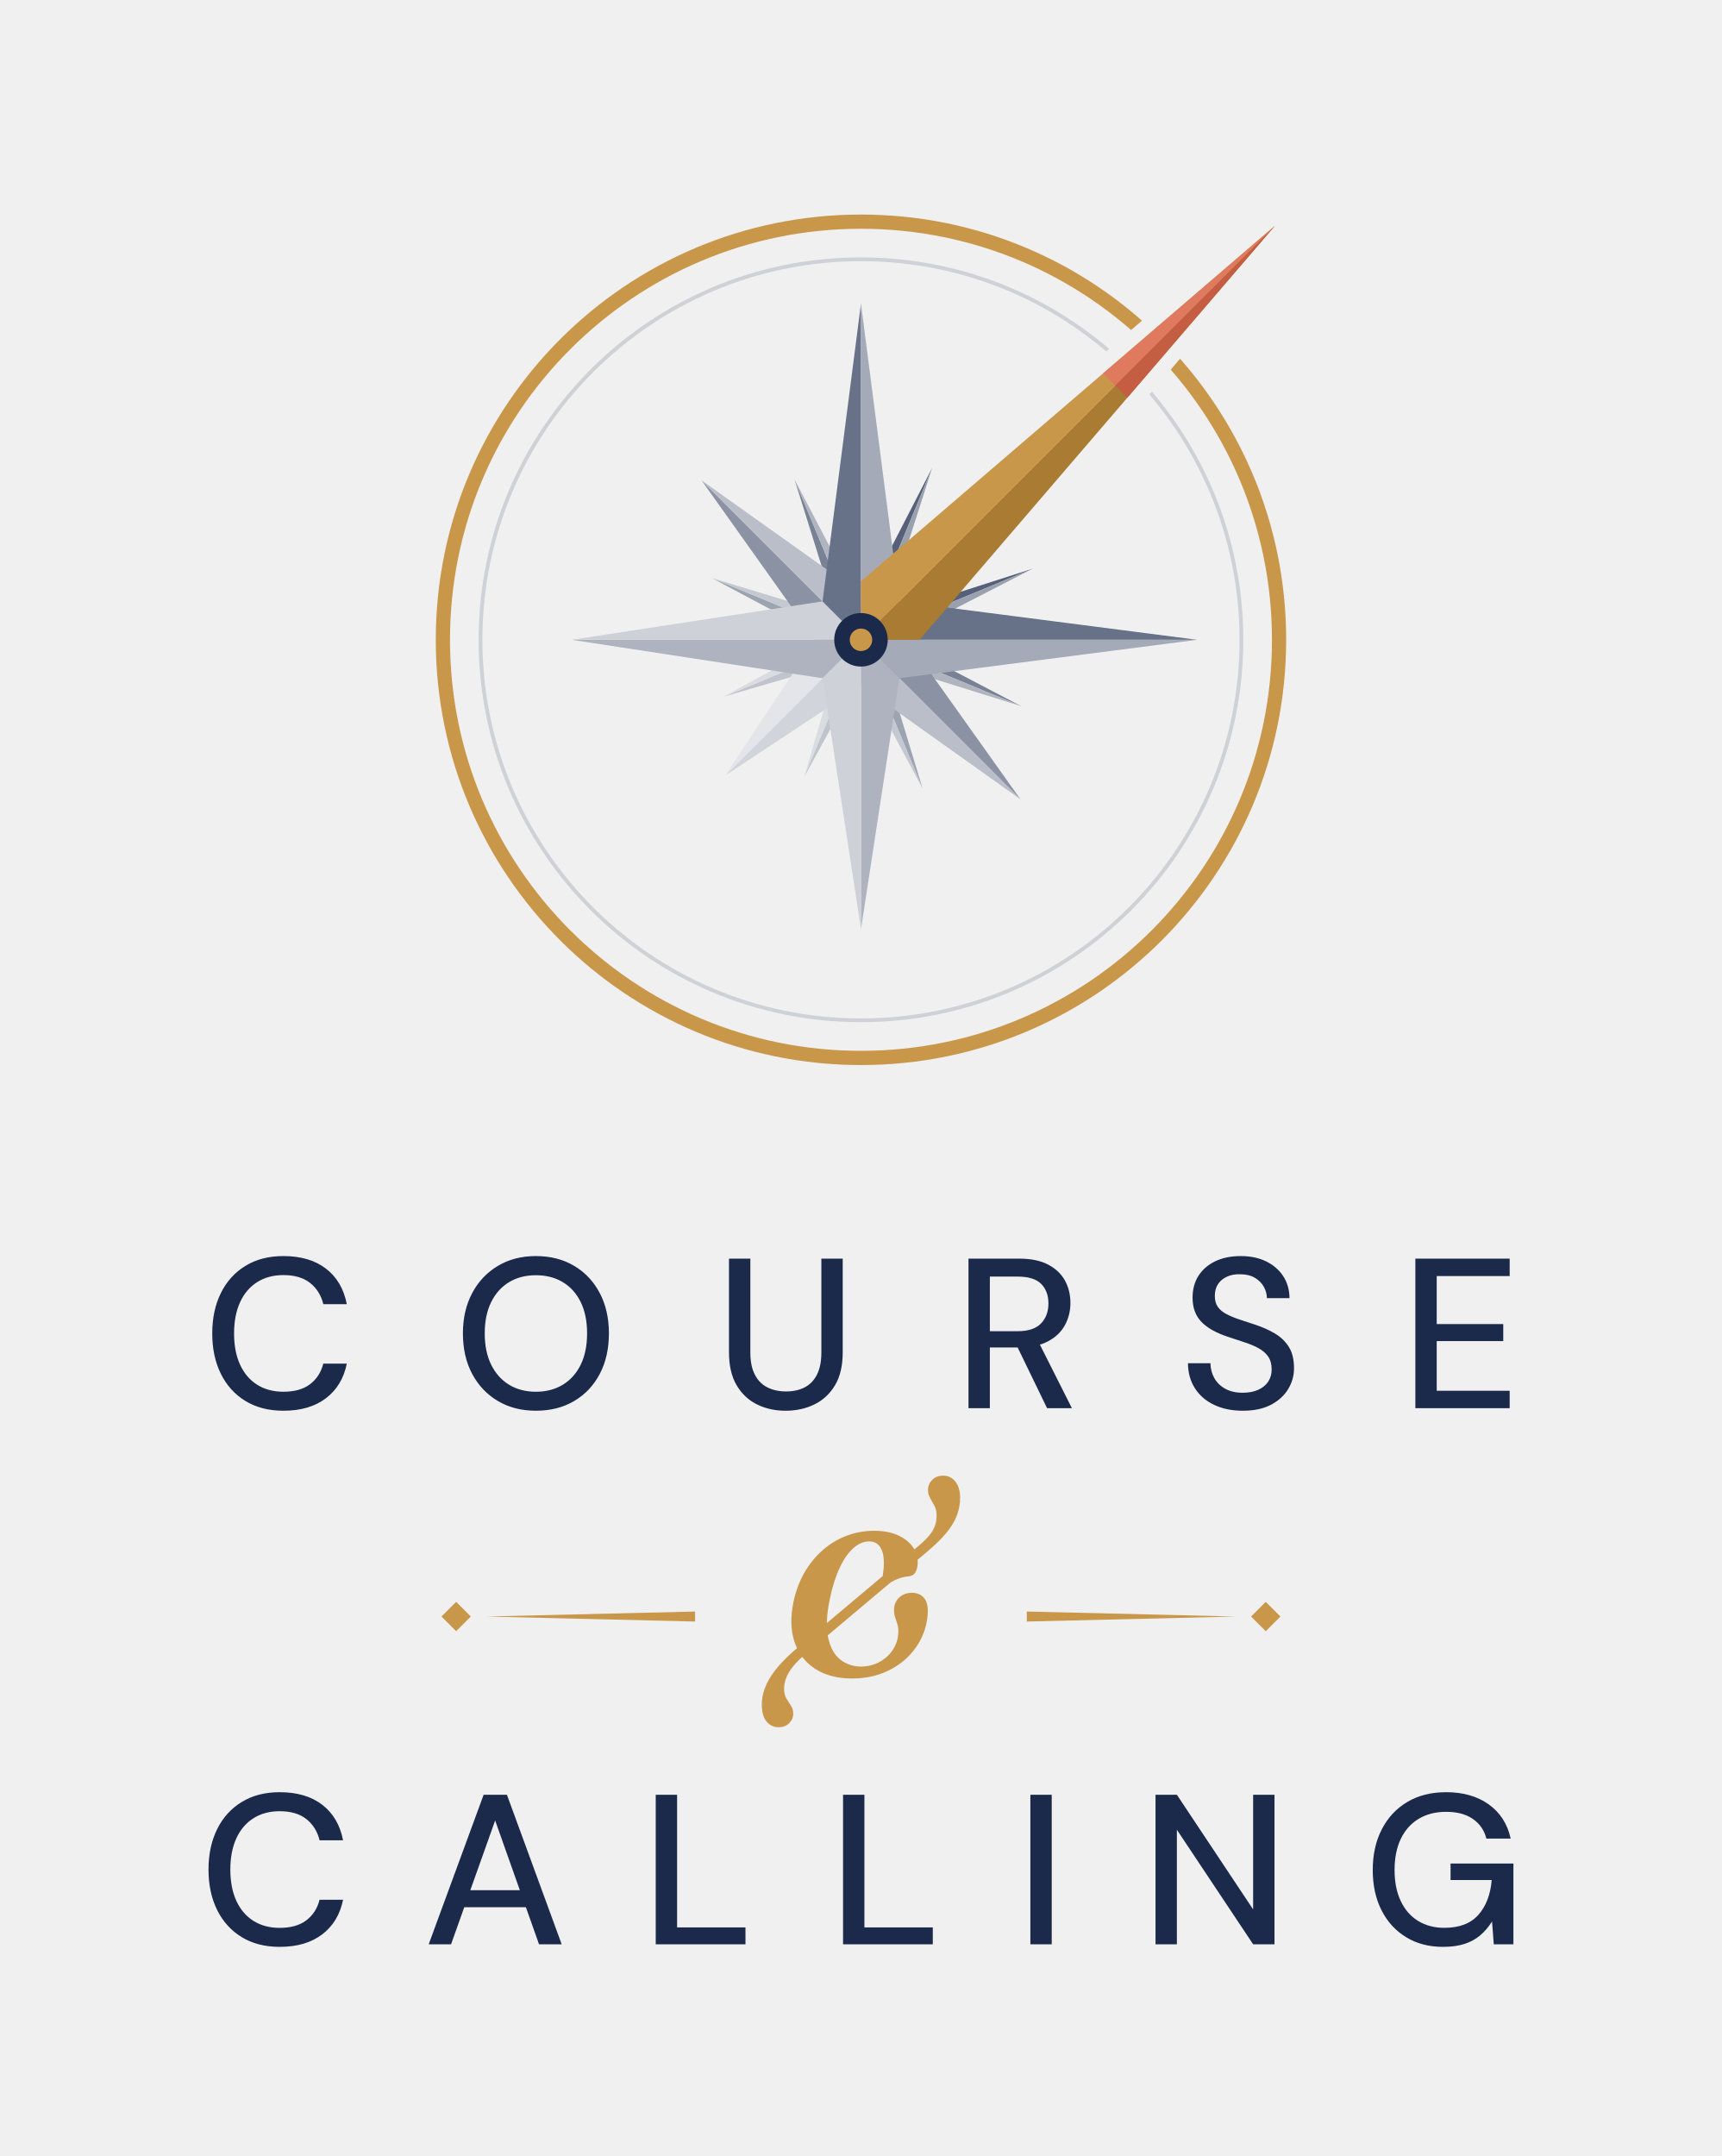
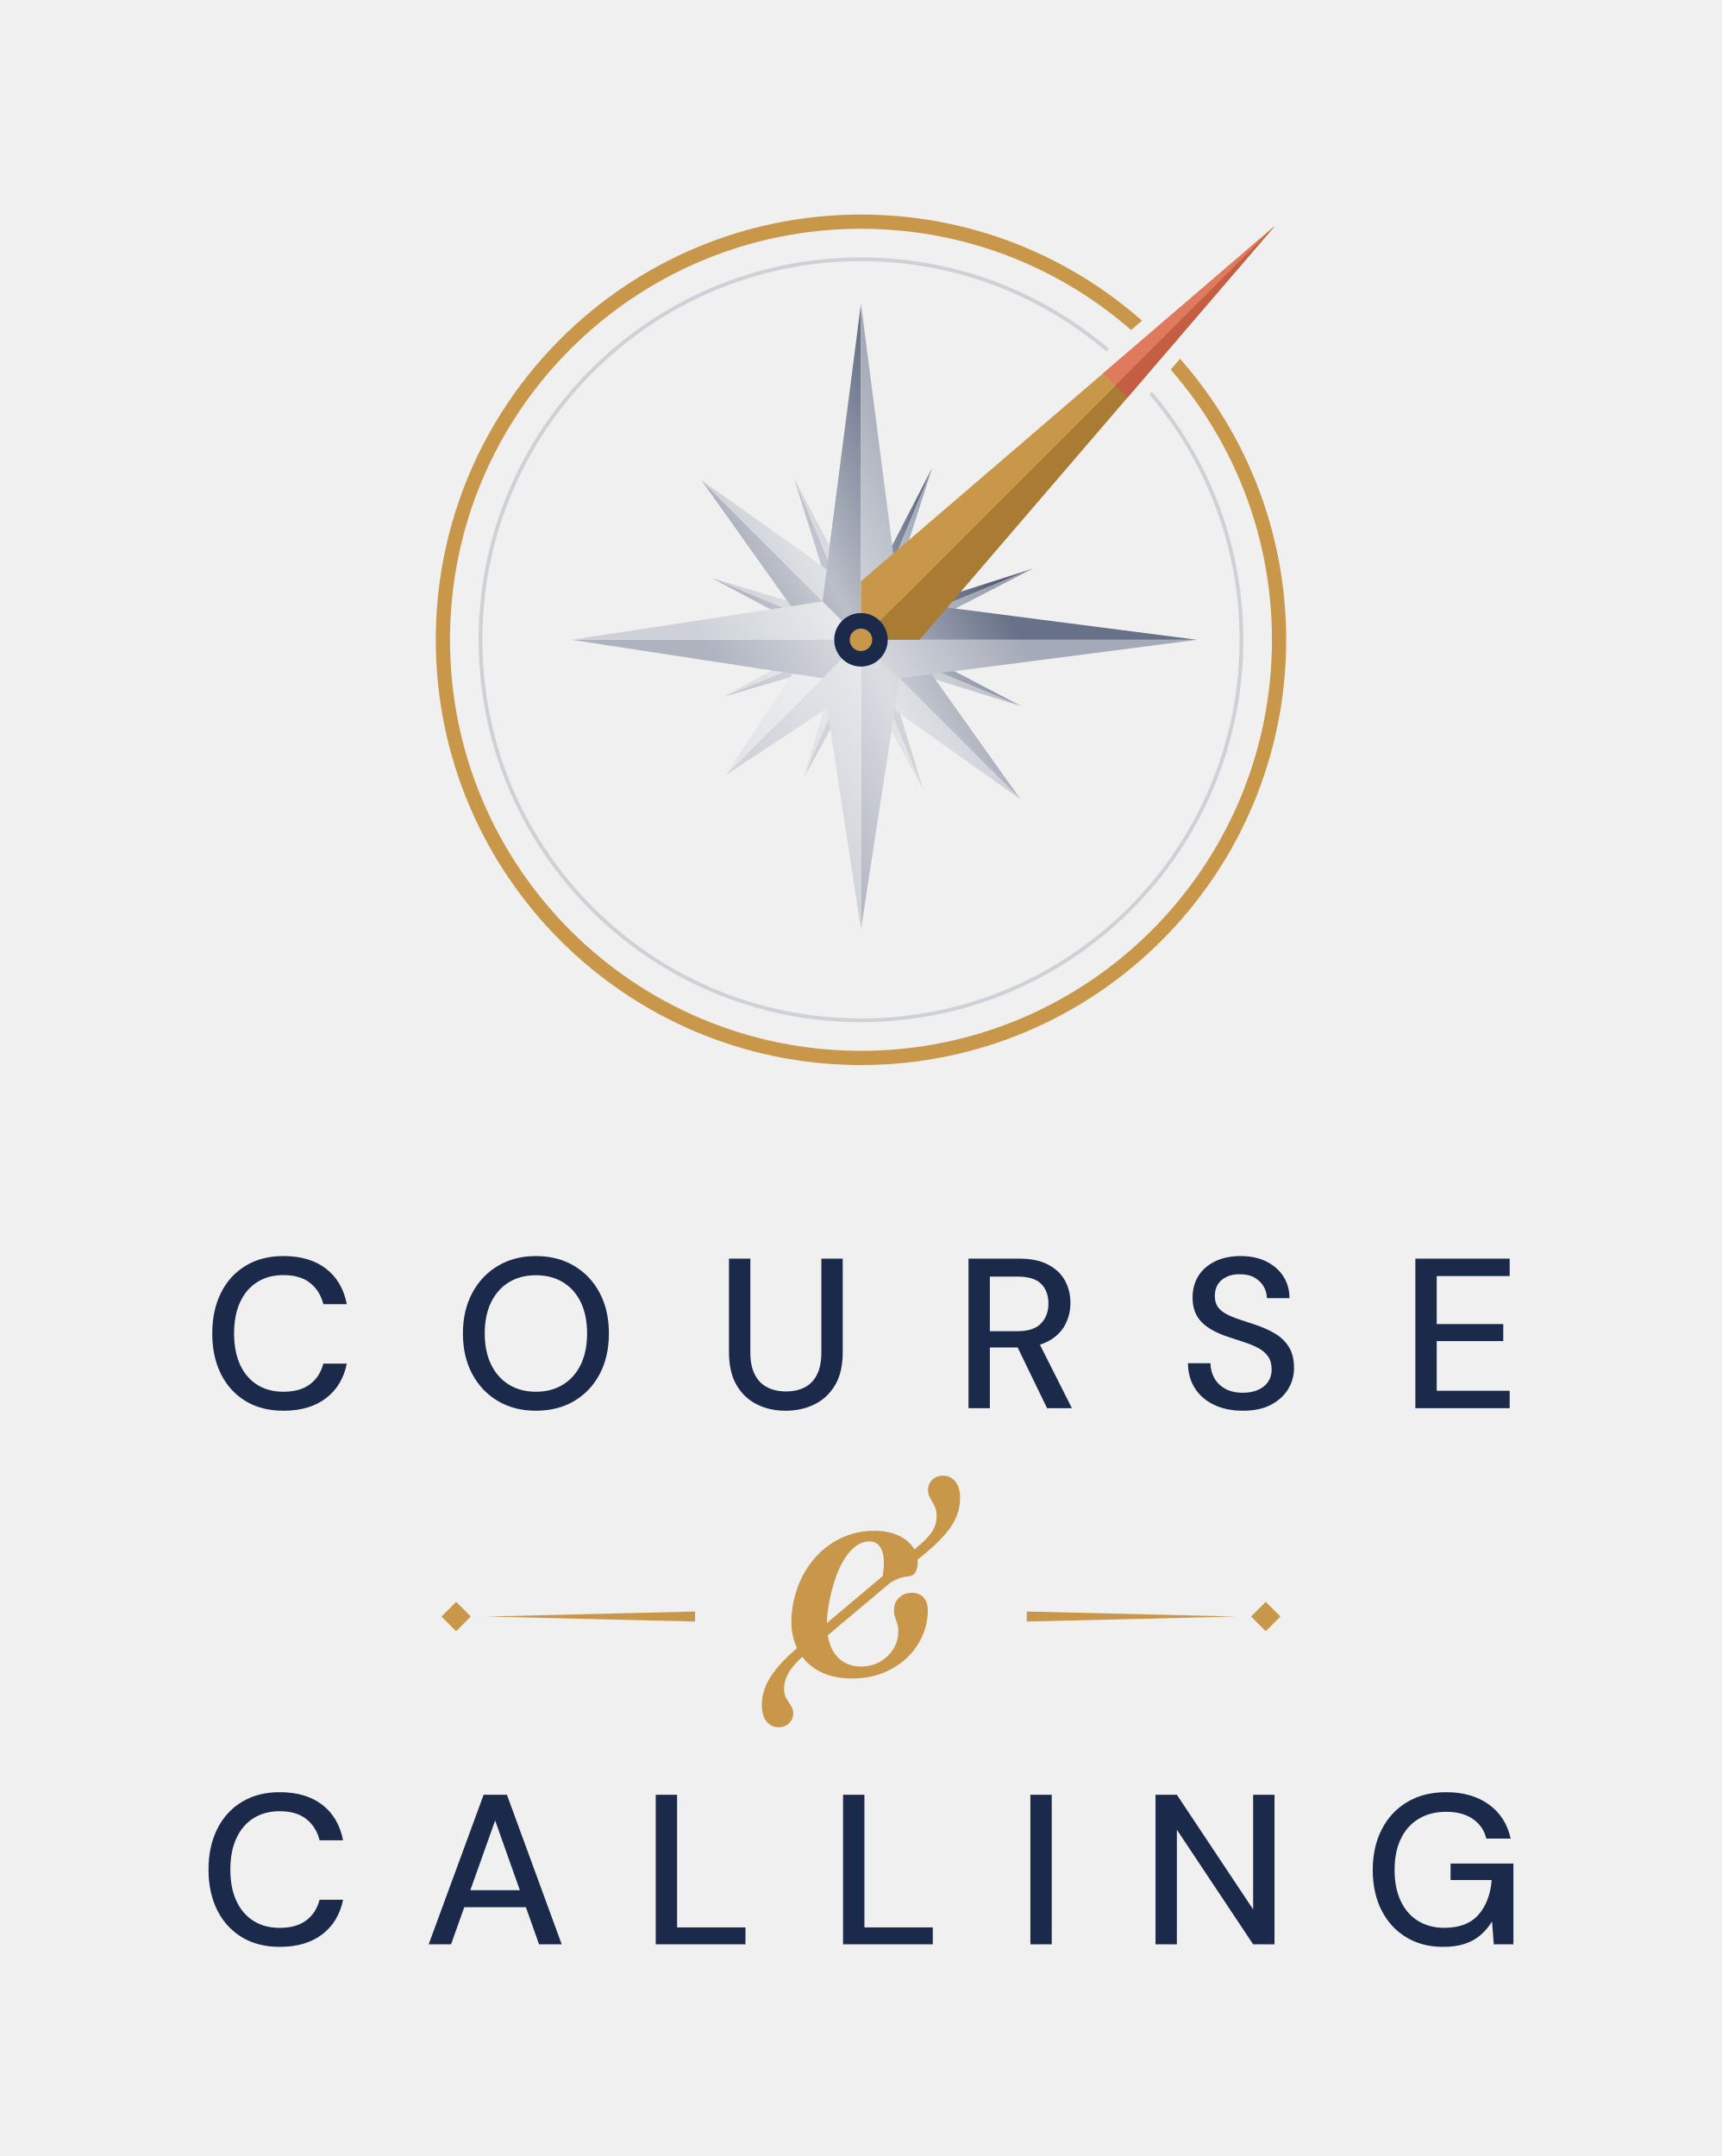
<svg xmlns="http://www.w3.org/2000/svg" viewBox="0 0 515.97 645.60" width="516" height="646">
+   <style>@keyframes ccShine{0%{transform:translateX(-150px)}65%,100%{transform:translateX(150px)}}.cc-band{animation:ccShine 3.6s ease-in-out infinite}@media (prefers-reduced-motion:reduce){.cc-band{animation:none;opacity:0}}</style>
  <g transform="translate(62.48,62.48)">
    <g transform="translate(195.51,129.03) scale(1.2528)">
      <defs>
        <mask id="ko1" maskUnits="userSpaceOnUse" x="-500" y="-500" width="1000" height="1000">
          <rect x="-500" y="-500" width="1000" height="1000" fill="#fff" />
          <path d="M98.99,-98.99 L0.00,-14.00 L0.00,0.00 L14.00,-0.00 Z" fill="#000" stroke="#000" stroke-width="7" stroke-linejoin="round" />
        </mask>
      </defs>
      <g mask="url(#ko1)">
        <circle r="100" fill="none" stroke="#C9974A" stroke-width="3.4" />
        <circle r="91" fill="none" stroke="#1B2A4A" stroke-width="0.9" opacity="0.16" />
      </g>
      <path d="M-13.60,32.83 L0.00,8.00 L0.00,0.00 Z" fill="#C0C4CD" />
      <path d="M-13.60,32.83 L0.00,0.00 L-5.66,5.66 Z" fill="#D9DCE1" />
      <path d="M-32.83,13.60 L-5.66,5.66 L0.00,0.00 Z" fill="#C0C4CD" />
      <path d="M-32.83,13.60 L0.00,0.00 L-8.00,0.00 Z" fill="#D9DCE1" />
      <path d="M14.74,35.59 L5.66,5.66 L0.00,0.00 Z" fill="#9CA3B1" />
      <path d="M14.74,35.59 L0.00,0.00 L0.00,8.00 Z" fill="#C4C8D0" />
      <path d="M-35.59,-14.74 L-8.00,0.00 L0.00,0.00 Z" fill="#9CA3B1" />
      <path d="M-35.59,-14.74 L0.00,0.00 L-5.66,-5.66 Z" fill="#C4C8D0" />
      <path d="M38.35,15.89 L8.00,-0.00 L0.00,0.00 Z" fill="#798295" />
      <path d="M38.35,15.89 L0.00,0.00 L5.66,5.66 Z" fill="#AFB4BF" />
      <path d="M-15.89,-38.35 L-5.66,-5.66 L0.00,0.00 Z" fill="#798295" />
      <path d="M-15.89,-38.35 L0.00,0.00 L-0.00,-8.00 Z" fill="#AFB4BF" />
      <path d="M17.03,-41.12 L0.00,-8.00 L0.00,0.00 Z" fill="#566179" />
      <path d="M17.03,-41.12 L0.00,0.00 L5.66,-5.66 Z" fill="#99A0AE" />
      <path d="M41.12,-17.03 L5.66,-5.66 L0.00,0.00 Z" fill="#566179" />
      <path d="M41.12,-17.03 L0.00,0.00 L8.00,-0.00 Z" fill="#99A0AE" />
      <path d="M-32.44,32.44 L0.00,11.00 L0.00,0.00 Z" fill="#D1D4DB" />
      <path d="M-32.44,32.44 L0.00,0.00 L-11.00,0.00 Z" fill="#E4E5E9" />
      <path d="M38.14,38.14 L11.00,-0.00 L0.00,0.00 Z" fill="#8B92A3" />
      <path d="M38.14,38.14 L0.00,0.00 L0.00,11.00 Z" fill="#B9BEC8" />
      <path d="M-38.14,-38.14 L-11.00,0.00 L0.00,0.00 Z" fill="#8B92A3" />
      <path d="M-38.14,-38.14 L0.00,0.00 L-0.00,-11.00 Z" fill="#B9BEC8" />
      <path d="M0.00,69.23 L9.19,9.19 L0.00,0.00 Z" fill="#AEB3BF" />
      <path d="M0.00,69.23 L0.00,0.00 L-9.19,9.19 Z" fill="#CED2D8" />
      <path d="M-69.23,0.00 L-9.19,9.19 L0.00,0.00 Z" fill="#AEB3BF" />
      <path d="M-69.23,0.00 L0.00,0.00 L-9.19,-9.19 Z" fill="#CED2D8" />
      <path d="M0.00,-80.41 L-9.19,-9.19 L0.00,0.00 Z" fill="#677187" />
      <path d="M0.00,-80.41 L0.00,0.00 L9.19,-9.19 Z" fill="#A4AAB7" />
      <path d="M80.41,-0.00 L9.19,-9.19 L0.00,0.00 Z" fill="#677187" />
      <path d="M80.41,-0.00 L0.00,0.00 L9.19,9.19 Z" fill="#A4AAB7" />
+       <defs>
+         <clipPath id="ccStarClip">
+           <path d="M-13.60,32.83 L0.00,8.00 L0.00,0.00 Z" />
+           <path d="M-13.60,32.83 L0.00,0.00 L-5.66,5.66 Z" />
+           <path d="M-32.83,13.60 L-5.66,5.66 L0.00,0.00 Z" />
+           <path d="M-32.83,13.60 L0.00,0.00 L-8.00,0.00 Z" />
+           <path d="M14.74,35.59 L5.66,5.66 L0.00,0.00 Z" />
+           <path d="M14.74,35.59 L0.00,0.00 L0.00,8.00 Z" />
+           <path d="M-35.59,-14.74 L-8.00,0.00 L0.00,0.00 Z" />
+           <path d="M-35.59,-14.74 L0.00,0.00 L-5.66,-5.66 Z" />
+           <path d="M38.35,15.89 L8.00,-0.00 L0.00,0.00 Z" />
+           <path d="M38.35,15.89 L0.00,0.00 L5.66,5.66 Z" />
+           <path d="M-15.89,-38.35 L-5.66,-5.66 L0.00,0.00 Z" />
+           <path d="M-15.89,-38.35 L0.00,0.00 L-0.00,-8.00 Z" />
+           <path d="M17.03,-41.12 L0.00,-8.00 L0.00,0.00 Z" />
+           <path d="M17.03,-41.12 L0.00,0.00 L5.66,-5.66 Z" />
+           <path d="M41.12,-17.03 L5.66,-5.66 L0.00,0.00 Z" />
+           <path d="M41.12,-17.03 L0.00,0.00 L8.00,-0.00 Z" />
+           <path d="M-32.44,32.44 L0.00,11.00 L0.00,0.00 Z" />
+           <path d="M-32.44,32.44 L0.00,0.00 L-11.00,0.00 Z" />
+           <path d="M38.14,38.14 L11.00,-0.00 L0.00,0.00 Z" />
+           <path d="M38.14,38.14 L0.00,0.00 L0.00,11.00 Z" />
+           <path d="M-38.14,-38.14 L-11.00,0.00 L0.00,0.00 Z" />
+           <path d="M-38.14,-38.14 L0.00,0.00 L-0.00,-11.00 Z" />
+           <path d="M0.00,69.23 L9.19,9.19 L0.00,0.00 Z" />
+           <path d="M0.00,69.23 L0.00,0.00 L-9.19,9.19 Z" />
+           <path d="M-69.23,0.00 L-9.19,9.19 L0.00,0.00 Z" />
+           <path d="M-69.23,0.00 L0.00,0.00 L-9.19,-9.19 Z" />
+           <path d="M0.00,-80.41 L-9.19,-9.19 L0.00,0.00 Z" />
+           <path d="M0.00,-80.41 L0.00,0.00 L9.19,-9.19 Z" />
+           <path d="M80.41,-0.00 L9.19,-9.19 L0.00,0.00 Z" />
+           <path d="M80.41,-0.00 L0.00,0.00 L9.19,9.19 Z" />
+         </clipPath>
+         <linearGradient id="ccShineGrad" x1="0" y1="0" x2="1" y2="0">
+           <stop offset="0" stop-color="#fff" stop-opacity="0" />
+           <stop offset=".5" stop-color="#fff" stop-opacity=".55" />
+           <stop offset="1" stop-color="#fff" stop-opacity="0" />
+         </linearGradient>
+       </defs>
+       <g class="cc-shimmer" clip-path="url(#ccStarClip)" pointer-events="none">
+         <g transform="rotate(-28)">
+           <rect class="cc-band" x="-34" y="-160" width="68" height="320" fill="url(#ccShineGrad)" />
+         </g>
+       </g>
      <path d="M98.99,-98.99 L0.00,-14.00 L0.00,0.00 Z" fill="#C9974A" />
      <path d="M98.99,-98.99 L0.00,0.00 L14.00,-0.00 Z" fill="#A97B33" />
      <path d="M98.99,-98.99 L57.91,-63.72 L60.81,-60.81 Z" fill="#E07A5F" />
      <path d="M98.99,-98.99 L60.81,-60.81 L63.72,-57.91 Z" fill="#C45D42" />
      <circle r="6.4" fill="#1B2A4A" />
      <circle r="2.69" fill="#C9974A" />
    </g>
    <g transform="translate(0,313.67)">
      <path transform="translate(1.12,45.57)" d="M21.33 0.77Q14.74 0.77 9.96 -2.14Q5.17 -5.06 2.59 -10.27Q0 -15.49 0 -22.38Q0 -29.28 2.59 -34.5Q5.17 -39.72 9.96 -42.64Q14.74 -45.57 21.33 -45.57Q29.17 -45.57 34.08 -41.8Q38.99 -38.02 40.32 -31.15H33.29Q32.31 -35.13 29.34 -37.5Q26.37 -39.87 21.31 -39.87Q16.79 -39.87 13.46 -37.76Q10.14 -35.66 8.34 -31.75Q6.54 -27.83 6.54 -22.38Q6.54 -16.93 8.34 -13.02Q10.14 -9.11 13.46 -7.02Q16.79 -4.92 21.31 -4.92Q26.37 -4.92 29.34 -7.2Q32.3 -9.47 33.28 -13.35H40.32Q38.99 -6.73 34.08 -2.98Q29.17 0.77 21.33 0.77ZM96.97 0.77Q90.5 0.77 85.58 -2.15Q80.65 -5.07 77.88 -10.28Q75.11 -15.5 75.11 -22.4Q75.11 -29.25 77.88 -34.46Q80.65 -39.68 85.58 -42.62Q90.5 -45.57 96.97 -45.57Q103.55 -45.57 108.47 -42.62Q113.4 -39.68 116.13 -34.46Q118.86 -29.25 118.86 -22.4Q118.86 -15.5 116.13 -10.28Q113.4 -5.07 108.47 -2.15Q103.55 0.77 96.97 0.77ZM96.99 -4.92Q101.59 -4.92 105.05 -7.02Q108.51 -9.13 110.42 -13.04Q112.32 -16.96 112.32 -22.4Q112.32 -27.85 110.42 -31.76Q108.51 -35.67 105.05 -37.75Q101.59 -39.83 96.99 -39.83Q92.39 -39.83 88.94 -37.75Q85.5 -35.67 83.57 -31.76Q81.65 -27.85 81.65 -22.4Q81.65 -16.96 83.57 -13.04Q85.5 -9.13 88.94 -7.02Q92.39 -4.92 96.99 -4.92ZM171.78 0.77Q167.07 0.77 163.24 -1.12Q159.41 -3.01 157.12 -6.88Q154.84 -10.75 154.84 -16.75V-44.8H161.24V-16.68Q161.24 -12.65 162.58 -10.06Q163.91 -7.46 166.32 -6.24Q168.74 -5.01 171.92 -5.01Q175.17 -5.01 177.54 -6.24Q179.9 -7.46 181.21 -10.06Q182.52 -12.65 182.52 -16.68V-44.8H188.92V-16.75Q188.92 -10.75 186.62 -6.88Q184.31 -3.01 180.43 -1.12Q176.55 0.77 171.78 0.77ZM226.61 0V-44.8H241.79Q247.09 -44.8 250.48 -43.01Q253.87 -41.22 255.51 -38.23Q257.15 -35.24 257.15 -31.49Q257.15 -27.91 255.5 -24.87Q253.85 -21.83 250.41 -20.01Q246.98 -18.19 241.58 -18.19H233.01V0H226.61ZM250.15 0 240.49 -19.93H247.55L257.59 0H250.15ZM233.01 -23.06H241.36Q246.1 -23.06 248.33 -25.37Q250.56 -27.69 250.56 -31.36Q250.56 -35.05 248.38 -37.24Q246.21 -39.42 241.31 -39.42H233.01V-23.06ZM308.81 0.77Q303.91 0.77 300.21 -0.99Q296.51 -2.75 294.46 -5.95Q292.41 -9.15 292.37 -13.46H299.11Q299.14 -11.03 300.27 -9.01Q301.4 -7 303.54 -5.81Q305.69 -4.62 308.8 -4.62Q311.5 -4.62 313.45 -5.51Q315.39 -6.4 316.42 -7.96Q317.45 -9.53 317.45 -11.56Q317.45 -13.95 316.39 -15.48Q315.32 -17 313.48 -17.99Q311.65 -18.99 309.26 -19.75Q306.87 -20.52 304.23 -21.42Q298.92 -23.19 296.33 -25.93Q293.75 -28.66 293.75 -33.1Q293.75 -36.87 295.52 -39.66Q297.29 -42.44 300.55 -44.01Q303.8 -45.57 308.18 -45.57Q312.55 -45.57 315.8 -43.97Q319.05 -42.38 320.91 -39.55Q322.76 -36.73 322.8 -32.96H316.02Q316.01 -34.71 315.11 -36.35Q314.2 -37.99 312.42 -39.06Q310.64 -40.12 308.01 -40.12Q305.81 -40.19 304.09 -39.41Q302.37 -38.64 301.39 -37.19Q300.42 -35.74 300.42 -33.64Q300.42 -31.64 301.3 -30.37Q302.18 -29.1 303.84 -28.22Q305.49 -27.34 307.71 -26.6Q309.93 -25.87 312.61 -24.98Q315.91 -23.88 318.52 -22.31Q321.13 -20.74 322.64 -18.28Q324.15 -15.83 324.15 -11.96Q324.15 -8.65 322.42 -5.75Q320.68 -2.85 317.29 -1.04Q313.9 0.77 308.81 0.77ZM360.51 0V-44.8H388.77V-39.58H366.91V-25.19H386.85V-20.09H366.91V-5.22H388.77V0H360.51Z" fill="#1B2A4A" />
      <path transform="translate(165.80,125.78)" d="M10.85 -8.56 47.05 -39.01Q48.96 -40.61 50.13 -42.03Q51.31 -43.45 51.84 -44.88Q52.38 -46.32 52.37 -47.92Q52.38 -49.68 51.74 -50.92Q51.09 -52.16 50.45 -53.25Q49.81 -54.35 49.79 -55.66Q49.79 -57.41 51.02 -58.69Q52.24 -59.97 54.31 -59.99Q56.52 -60 57.96 -58.26Q59.39 -56.52 59.41 -53.45Q59.43 -50.63 58.43 -48.02Q57.43 -45.42 55.23 -42.77Q53.03 -40.11 49.4 -37.08L13.72 -7.08Q11.09 -4.89 9.54 -3.04Q8 -1.18 7.34 0.49Q6.68 2.16 6.67 3.88Q6.67 5.58 7.35 6.75Q8.04 7.91 8.73 8.94Q9.41 9.97 9.41 11.3Q9.42 12.94 8.21 14.16Q6.99 15.37 5.09 15.39Q2.88 15.41 1.44 13.71Q-0 12.02 0 8.58Q0 4.43 2.63 0.27Q5.26 -3.88 10.85 -8.56ZM40.89 -12.95Q40.97 -14.4 40.61 -15.5Q40.26 -16.59 39.91 -17.66Q39.55 -18.72 39.62 -20.04Q39.66 -21.33 40.32 -22.44Q40.97 -23.54 42.17 -24.22Q43.38 -24.89 45.02 -24.89Q47.18 -24.89 48.5 -23.46Q49.82 -22.04 49.73 -19.09Q49.59 -15.13 47.92 -11.55Q46.25 -7.96 43.25 -5.19Q40.26 -2.42 36.16 -0.82Q32.07 0.78 27.06 0.78Q20.42 0.78 15.98 -2.11Q11.53 -5 9.79 -10.19Q8.06 -15.37 9.5 -22.23Q10.51 -27.02 12.76 -30.92Q15 -34.83 18.2 -37.64Q21.4 -40.45 25.35 -41.96Q29.29 -43.47 33.71 -43.47Q37.84 -43.47 40.81 -42.12Q43.78 -40.76 45.33 -38.49Q46.88 -36.21 46.69 -33.46Q46.56 -31.74 45.9 -30.83Q45.25 -29.92 43.79 -29.79Q41.98 -29.68 39.96 -28.72Q37.95 -27.77 35.03 -25.37Q35.57 -26.89 35.95 -28.5Q36.32 -30.11 36.52 -32.36Q36.78 -36.31 35.65 -38.3Q34.52 -40.29 32.17 -40.29Q29.68 -40.29 27.39 -38.25Q25.11 -36.21 23.29 -32.3Q21.47 -28.4 20.32 -22.79Q18.91 -15.84 19.88 -11.41Q20.85 -6.99 23.5 -4.89Q26.15 -2.79 29.75 -2.79Q32.02 -2.79 34.01 -3.58Q35.99 -4.37 37.52 -5.76Q39.04 -7.16 39.93 -9Q40.82 -10.84 40.89 -12.95Z" fill="#C9974A" />
      <path transform="translate(0.00,206.20)" d="M21.33 0.77Q14.74 0.77 9.96 -2.14Q5.17 -5.06 2.59 -10.27Q0 -15.49 0 -22.38Q0 -29.28 2.59 -34.5Q5.17 -39.72 9.96 -42.64Q14.74 -45.57 21.33 -45.57Q29.17 -45.57 34.08 -41.8Q38.99 -38.02 40.32 -31.15H33.29Q32.31 -35.13 29.34 -37.5Q26.37 -39.87 21.31 -39.87Q16.79 -39.87 13.46 -37.76Q10.14 -35.66 8.34 -31.75Q6.54 -27.83 6.54 -22.38Q6.54 -16.93 8.34 -13.02Q10.14 -9.11 13.46 -7.02Q16.79 -4.92 21.31 -4.92Q26.37 -4.92 29.34 -7.2Q32.3 -9.47 33.28 -13.35H40.32Q38.99 -6.73 34.08 -2.98Q29.17 0.77 21.33 0.77ZM65.98 0 82.44 -44.8H89.42L105.83 0H99.04L85.89 -37.09L72.68 0H65.98ZM73.42 -11.1 75.2 -16.2H96.27L98.03 -11.1H73.42ZM134.01 0V-44.8H140.41V-5.05H160.9V0H134.01ZM190.14 0V-44.8H196.54V-5.05H217.03V0H190.14ZM246.27 0V-44.8H252.67V0H246.27ZM283.77 0V-44.8H290.17L313.02 -10.45V-44.8H319.42V0H313.02L290.17 -34.32V0H283.77ZM369.89 0.77Q363.6 0.77 358.86 -2.13Q354.11 -5.02 351.49 -10.19Q348.86 -15.37 348.86 -22.27Q348.86 -29.13 351.54 -34.38Q354.21 -39.64 359.16 -42.61Q364.1 -45.57 370.86 -45.57Q378.53 -45.57 383.64 -41.9Q388.75 -38.23 390.19 -31.68H382.9Q381.98 -35.39 378.88 -37.54Q375.79 -39.69 370.85 -39.69Q366.1 -39.69 362.61 -37.58Q359.12 -35.47 357.26 -31.57Q355.4 -27.67 355.4 -22.25Q355.4 -16.83 357.27 -12.92Q359.13 -9.02 362.5 -6.97Q365.87 -4.93 370.3 -4.93Q377.07 -4.93 380.52 -8.83Q383.97 -12.73 384.51 -19.26H372.18V-24.19H391.01V0H385.13L384.61 -6.83Q383.07 -4.38 381.06 -2.68Q379.04 -0.97 376.33 -0.1Q373.61 0.77 369.89 0.77Z" fill="#1B2A4A" />
      <path d="M145.8,106.5 L83.2,108.0 L145.8,109.5 Z" fill="#C9974A" />
      <path d="M69.8,108.0 L74.2,103.6 L78.6,108.0 L74.2,112.4 Z" fill="#C9974A" />
      <path d="M245.2,106.5 L307.8,108.0 L245.2,109.5 Z" fill="#C9974A" />
      <path d="M312.4,108.0 L316.8,103.6 L321.2,108.0 L316.8,112.4 Z" fill="#C9974A" />
    </g>
  </g>
</svg>
